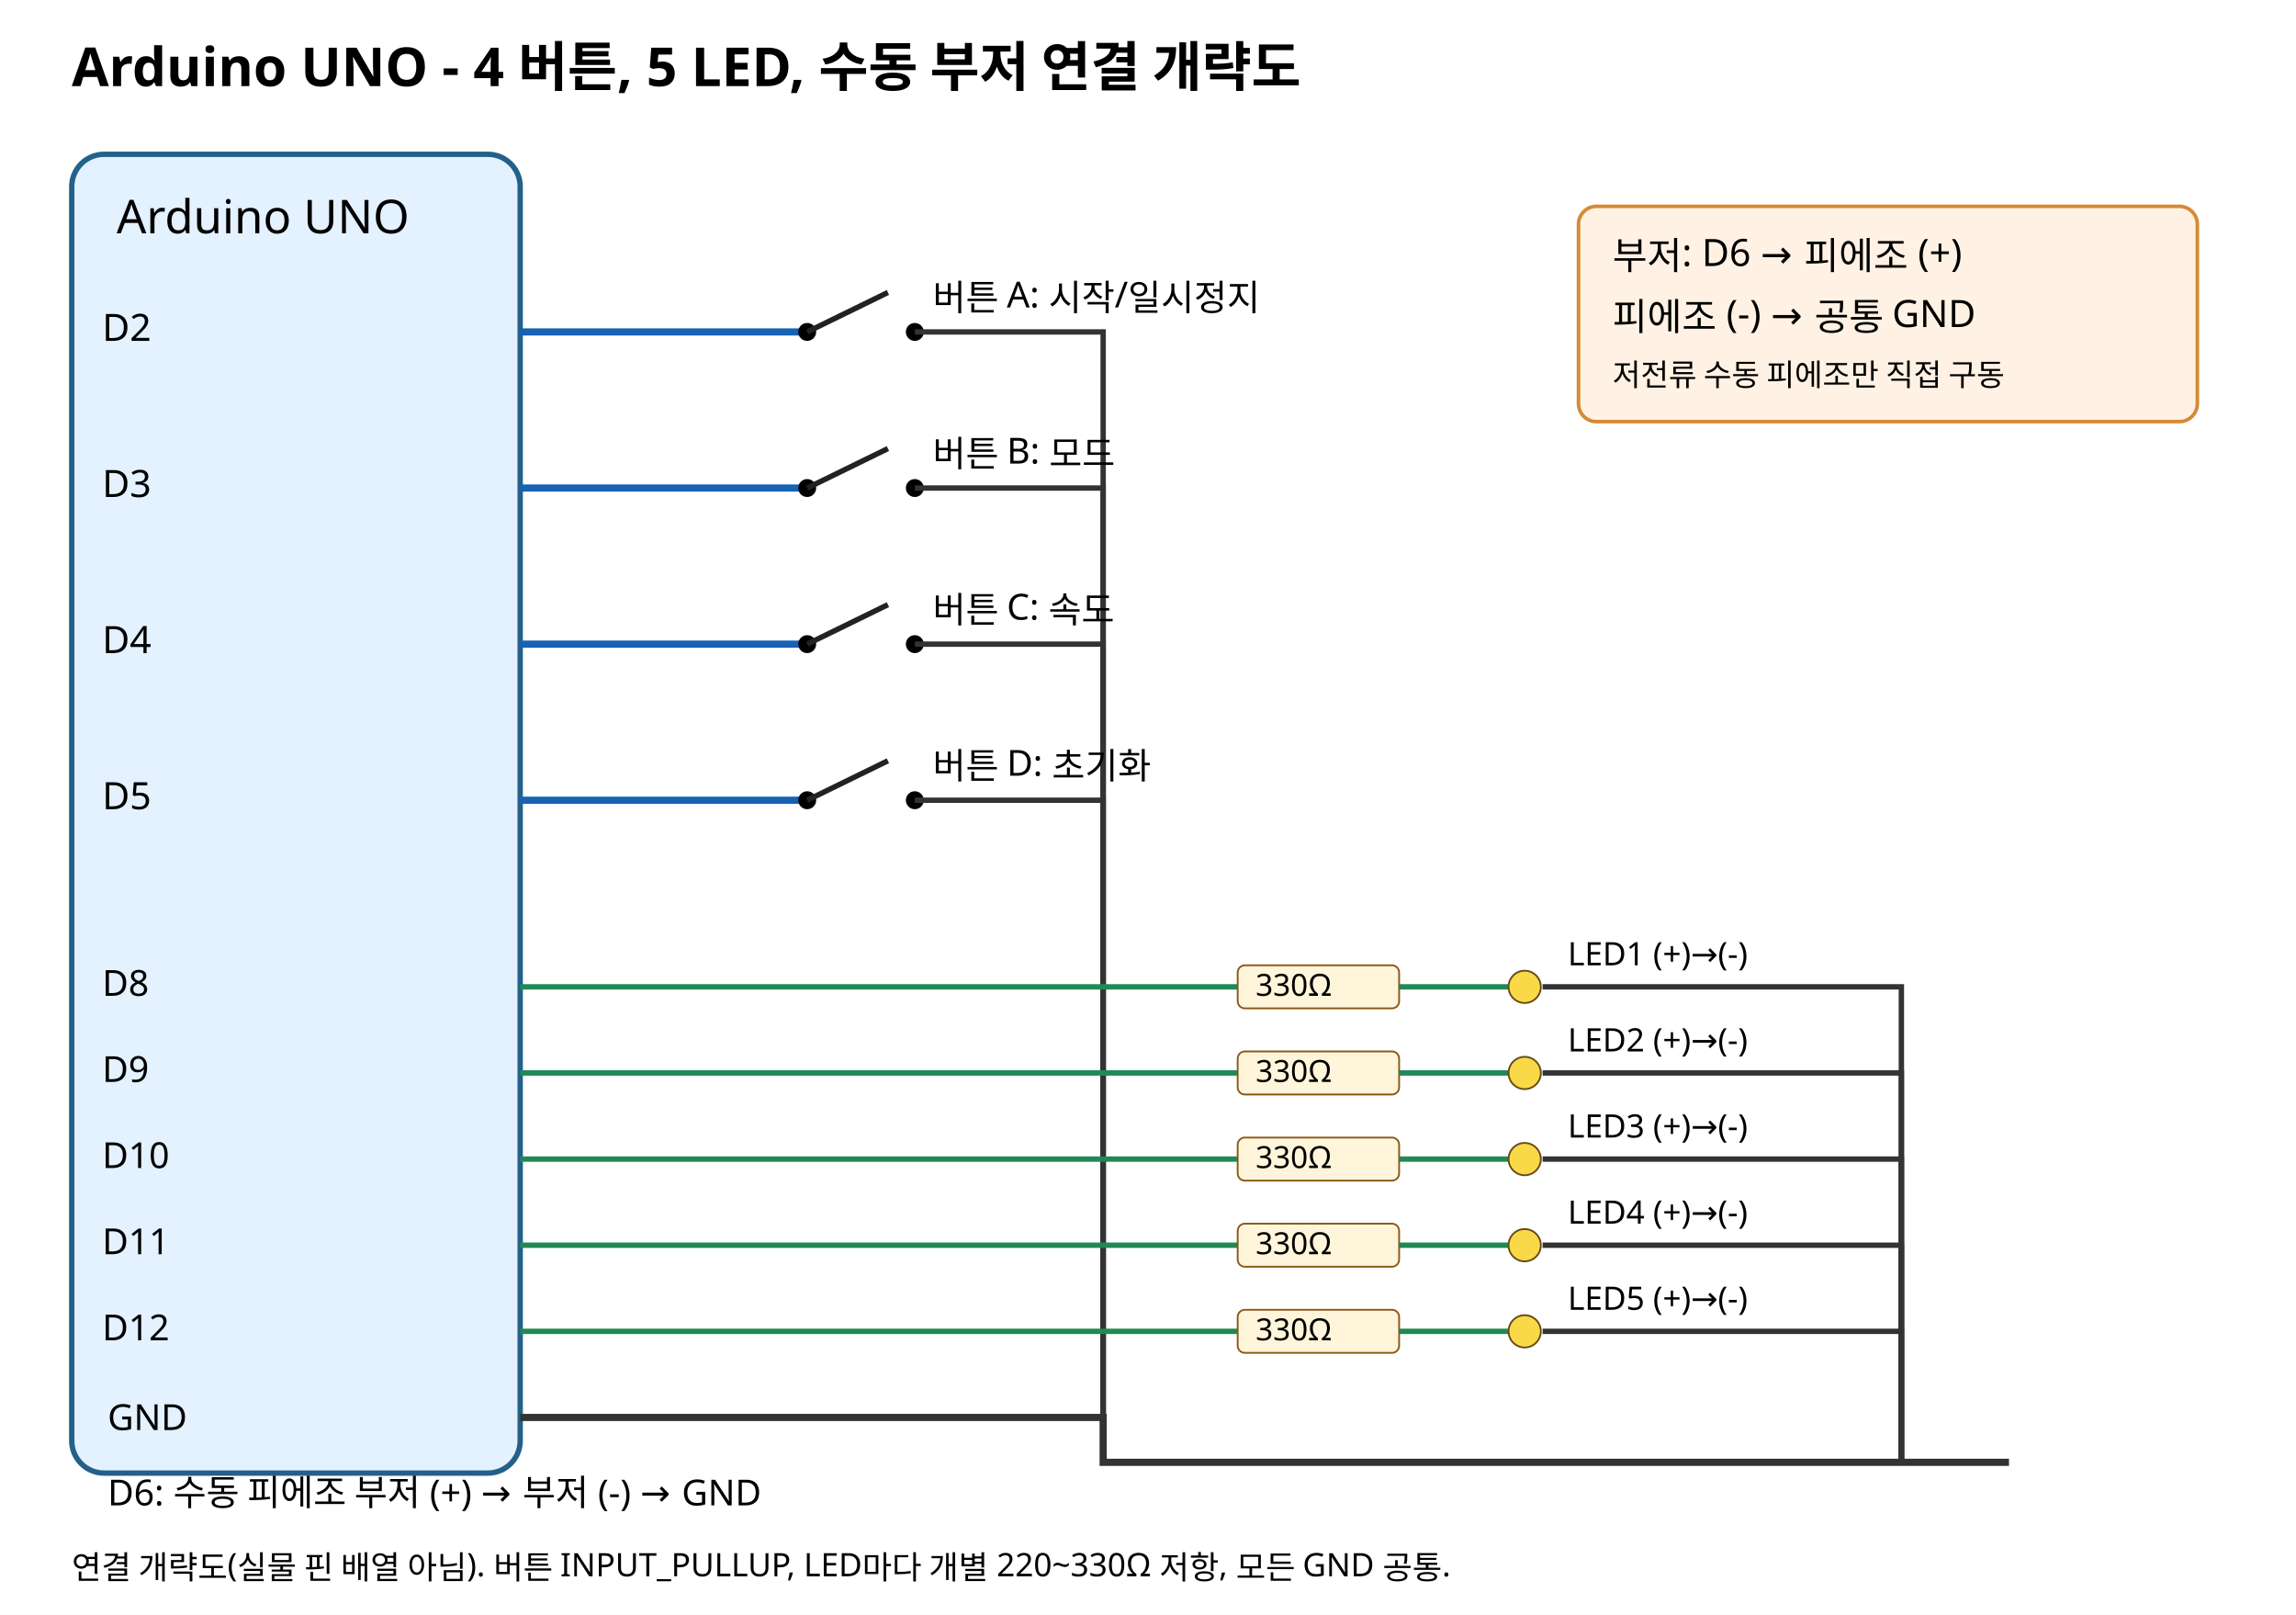
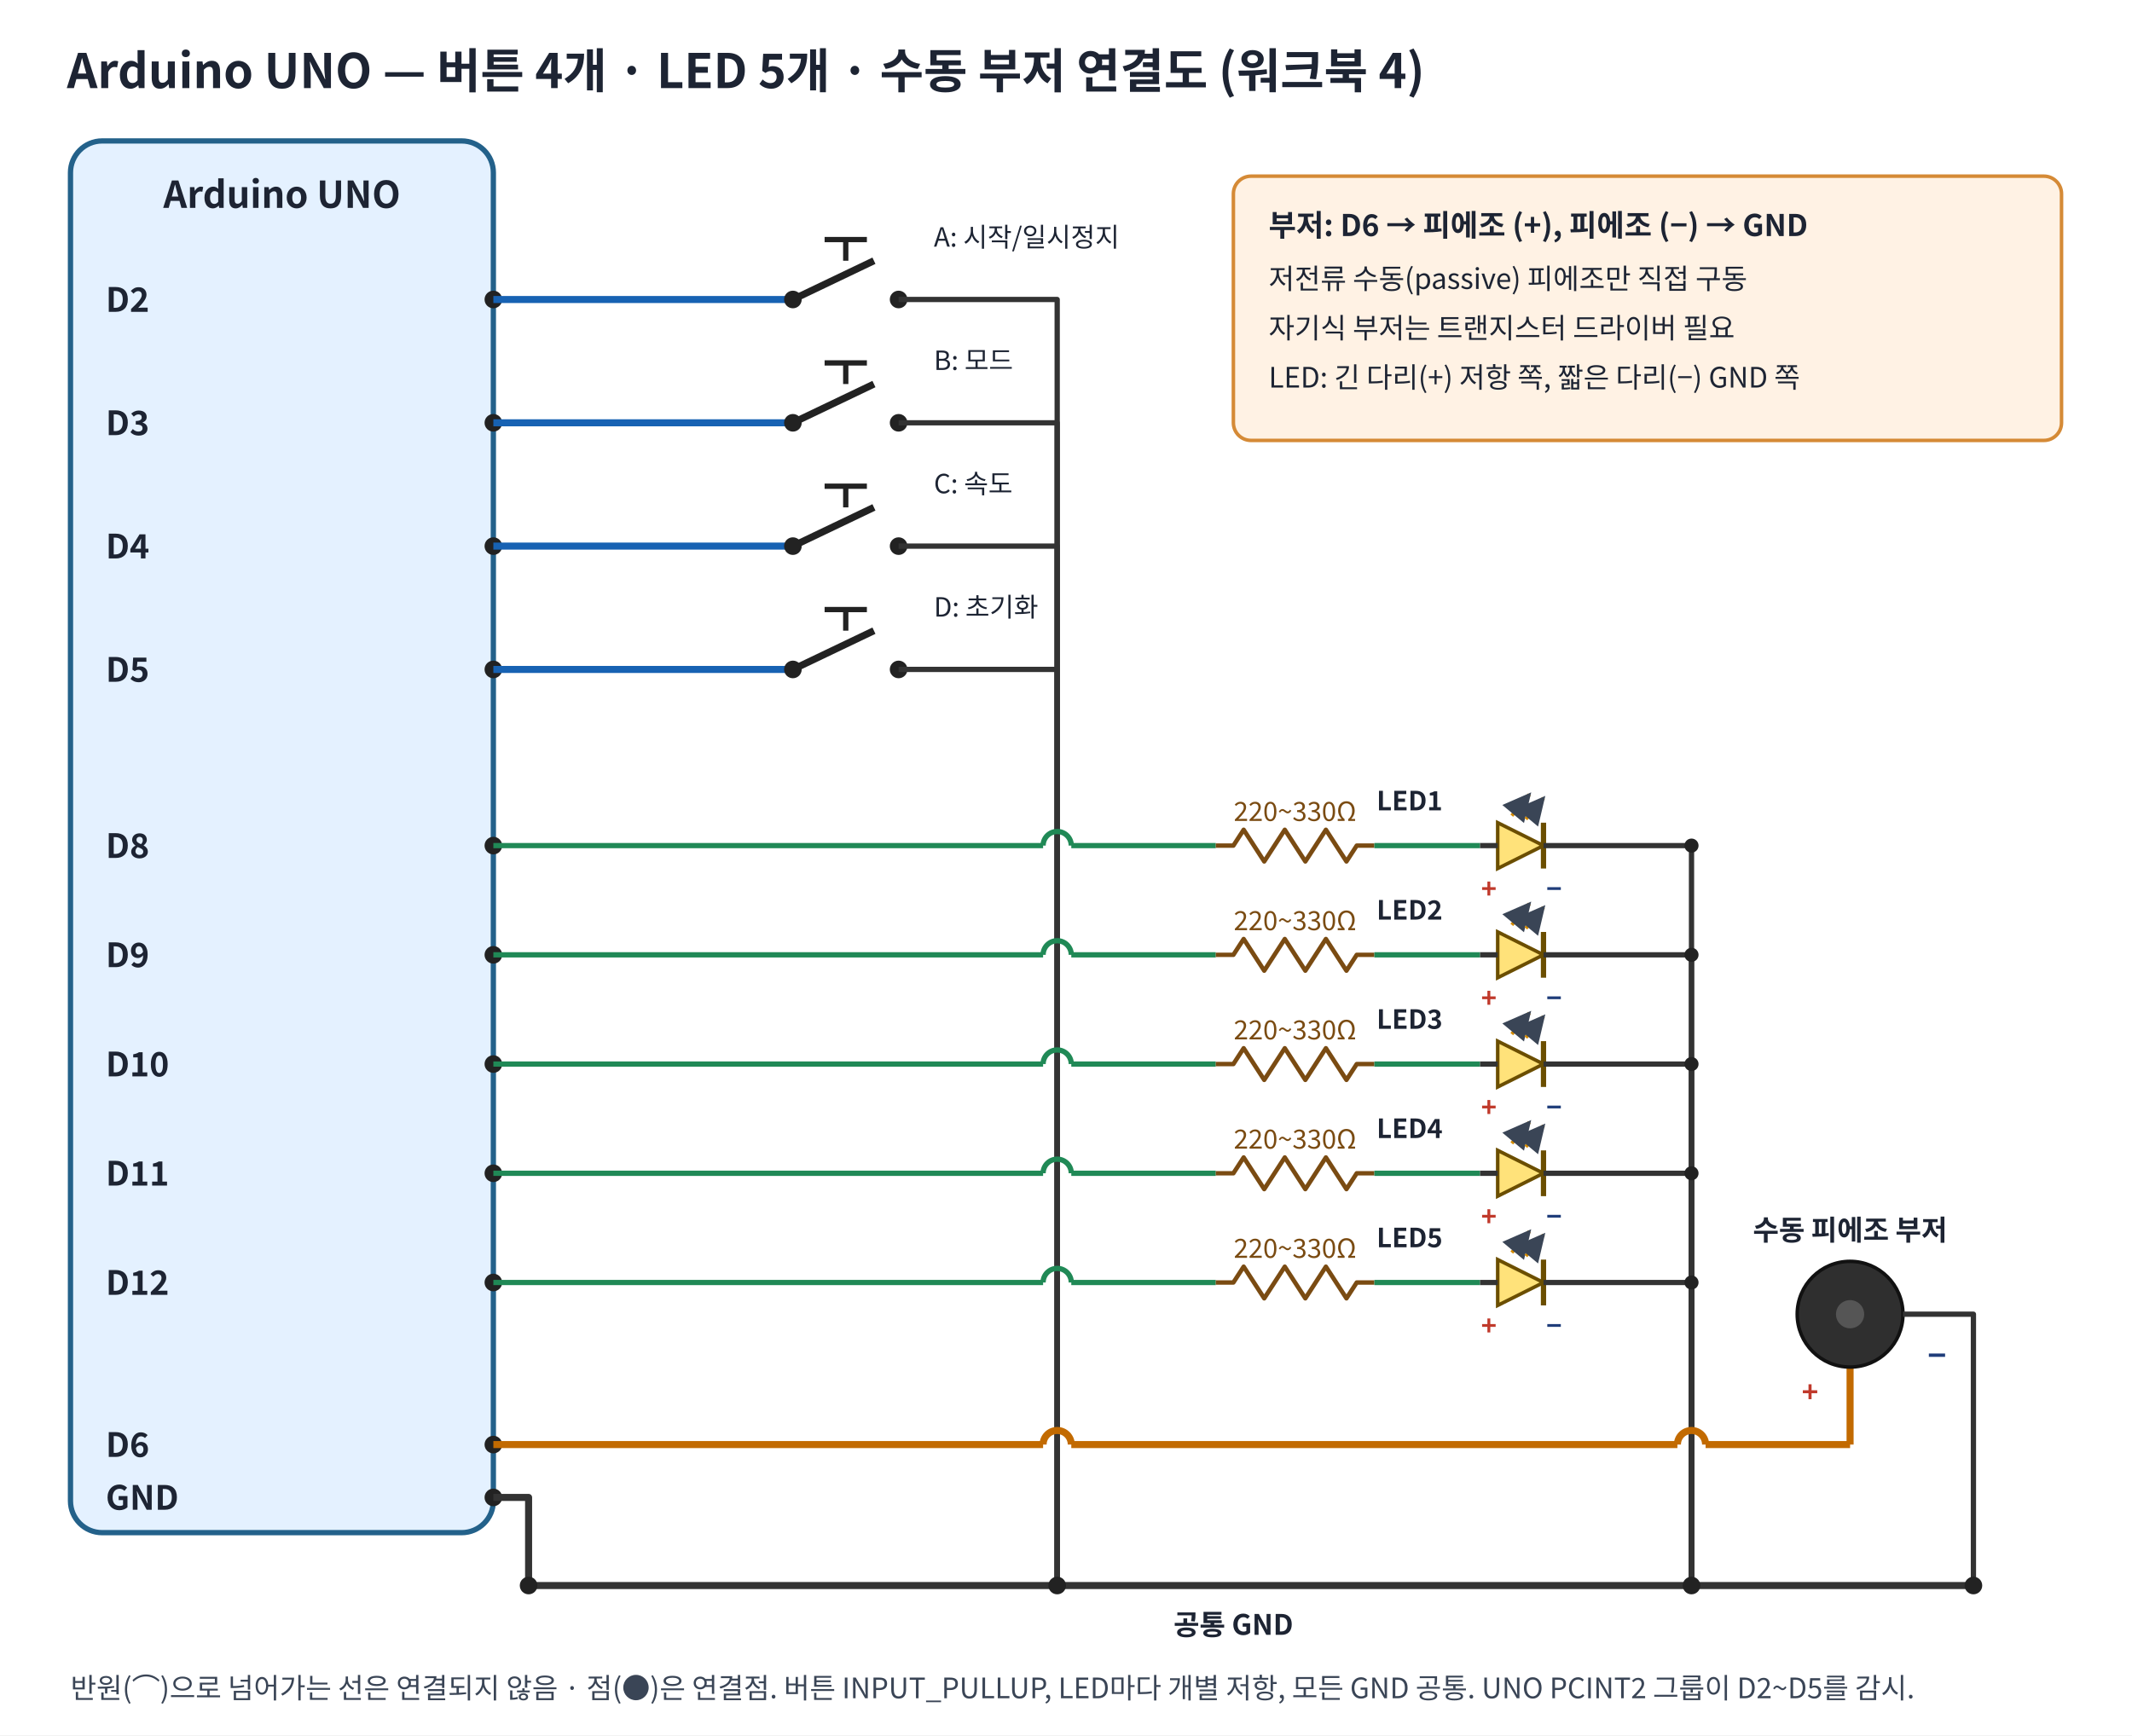
- <svg xmlns="http://www.w3.org/2000/svg" width="1280" height="900" viewBox="0 0 1280 900">
-   <rect width="1280" height="900" fill="white" />
-   <g font-family="sans-serif">
-     <text x="40" y="48" font-size="30" font-weight="bold">Arduino UNO - 4 버튼, 5 LED, 수동 부저 연결 개략도</text>
-     <rect x="40" y="86" width="250" height="735" rx="18" fill="#e4f1ff" stroke="#23618a" stroke-width="3" />
-     <text x="65" y="130" font-size="26">Arduino UNO</text>
-     <text x="57" y="190" font-size="21">D2</text>
-     <path d="M290 185 H450" stroke="#1762b3" stroke-width="4" />
-     <circle cx="450" cy="185" r="5" />
-     <path d="M450 185 l45 -22" stroke="#222" stroke-width="3" />
-     <circle cx="510" cy="185" r="5" />
-     <path d="M510 185 H615 V815" stroke="#333" stroke-width="3" fill="none" />
-     <text x="520" y="173" font-size="20">버튼 A: 시작/일시정지</text>
-     <text x="57" y="277" font-size="21">D3</text>
-     <path d="M290 272 H450" stroke="#1762b3" stroke-width="4" />
-     <circle cx="450" cy="272" r="5" />
-     <path d="M450 272 l45 -22" stroke="#222" stroke-width="3" />
-     <circle cx="510" cy="272" r="5" />
-     <path d="M510 272 H615 V815" stroke="#333" stroke-width="3" fill="none" />
-     <text x="520" y="260" font-size="20">버튼 B: 모드</text>
-     <text x="57" y="364" font-size="21">D4</text>
-     <path d="M290 359 H450" stroke="#1762b3" stroke-width="4" />
-     <circle cx="450" cy="359" r="5" />
-     <path d="M450 359 l45 -22" stroke="#222" stroke-width="3" />
-     <circle cx="510" cy="359" r="5" />
-     <path d="M510 359 H615 V815" stroke="#333" stroke-width="3" fill="none" />
-     <text x="520" y="347" font-size="20">버튼 C: 속도</text>
-     <text x="57" y="451" font-size="21">D5</text>
-     <path d="M290 446 H450" stroke="#1762b3" stroke-width="4" />
-     <circle cx="450" cy="446" r="5" />
-     <path d="M450 446 l45 -22" stroke="#222" stroke-width="3" />
-     <circle cx="510" cy="446" r="5" />
-     <path d="M510 446 H615 V815" stroke="#333" stroke-width="3" fill="none" />
-     <text x="520" y="434" font-size="20">버튼 D: 초기화</text>
-     <text x="57" y="555" font-size="20">D8</text>
-     <path d="M290 550 H690" stroke="#208956" stroke-width="3" />
-     <rect x="690" y="538" width="90" height="24" rx="4" fill="#fff5da" stroke="#8a5818" />
-     <text x="700" y="555" font-size="17">330Ω</text>
-     <path d="M780 550 H850" stroke="#208956" stroke-width="3" />
-     <circle cx="850" cy="550" r="9" fill="#f9d947" stroke="#654c18" />
-     <path d="M860 550 H1060 V815" stroke="#333" stroke-width="3" fill="none" />
-     <text x="874" y="538" font-size="18">LED1 (+)→(-)</text>
-     <text x="57" y="603" font-size="20">D9</text>
-     <path d="M290 598 H690" stroke="#208956" stroke-width="3" />
-     <rect x="690" y="586" width="90" height="24" rx="4" fill="#fff5da" stroke="#8a5818" />
-     <text x="700" y="603" font-size="17">330Ω</text>
-     <path d="M780 598 H850" stroke="#208956" stroke-width="3" />
-     <circle cx="850" cy="598" r="9" fill="#f9d947" stroke="#654c18" />
-     <path d="M860 598 H1060 V815" stroke="#333" stroke-width="3" fill="none" />
-     <text x="874" y="586" font-size="18">LED2 (+)→(-)</text>
-     <text x="57" y="651" font-size="20">D10</text>
-     <path d="M290 646 H690" stroke="#208956" stroke-width="3" />
-     <rect x="690" y="634" width="90" height="24" rx="4" fill="#fff5da" stroke="#8a5818" />
-     <text x="700" y="651" font-size="17">330Ω</text>
-     <path d="M780 646 H850" stroke="#208956" stroke-width="3" />
-     <circle cx="850" cy="646" r="9" fill="#f9d947" stroke="#654c18" />
-     <path d="M860 646 H1060 V815" stroke="#333" stroke-width="3" fill="none" />
-     <text x="874" y="634" font-size="18">LED3 (+)→(-)</text>
-     <text x="57" y="699" font-size="20">D11</text>
-     <path d="M290 694 H690" stroke="#208956" stroke-width="3" />
-     <rect x="690" y="682" width="90" height="24" rx="4" fill="#fff5da" stroke="#8a5818" />
-     <text x="700" y="699" font-size="17">330Ω</text>
-     <path d="M780 694 H850" stroke="#208956" stroke-width="3" />
-     <circle cx="850" cy="694" r="9" fill="#f9d947" stroke="#654c18" />
-     <path d="M860 694 H1060 V815" stroke="#333" stroke-width="3" fill="none" />
-     <text x="874" y="682" font-size="18">LED4 (+)→(-)</text>
-     <text x="57" y="747" font-size="20">D12</text>
-     <path d="M290 742 H690" stroke="#208956" stroke-width="3" />
-     <rect x="690" y="730" width="90" height="24" rx="4" fill="#fff5da" stroke="#8a5818" />
-     <text x="700" y="747" font-size="17">330Ω</text>
-     <path d="M780 742 H850" stroke="#208956" stroke-width="3" />
-     <circle cx="850" cy="742" r="9" fill="#f9d947" stroke="#654c18" />
-     <path d="M860 742 H1060 V815" stroke="#333" stroke-width="3" fill="none" />
-     <text x="874" y="730" font-size="18">LED5 (+)→(-)</text>
-     <text x="60" y="797" font-size="20">GND</text>
-     <path d="M290 790 H615 V815 H1120" stroke="#333" stroke-width="4" fill="none" />
-     <text x="60" y="839" font-size="20">D6: 수동 피에조 부저 (+) → 부저 (-) → GND</text>
-     <rect x="880" y="115" width="345" height="120" rx="10" fill="#fff2e4" stroke="#d58a36" stroke-width="2" />
-     <text x="899" y="150" font-size="21">부저: D6 → 피에조 (+)</text>
-     <text x="899" y="184" font-size="21">피에조 (-) → 공통 GND</text>
-     <text x="899" y="215" font-size="17">저전류 수동 피에조만 직접 구동</text>
-     <text x="40" y="880" font-size="18">연결 개략도(실물 핀 배열 아님). 버튼 INPUT_PULLUP, LED마다 개별 220~330Ω 저항, 모든 GND 공통.</text>
+ <svg xmlns="http://www.w3.org/2000/svg" width="1210" height="985" viewBox="0 0 1210 985">
+   <defs>
+     <marker id="arr" viewBox="0 0 10 10" refX="9" refY="5" markerWidth="8" markerHeight="8" orient="auto-start-reverse">
+       <path d="M0 0 L10 5 L0 10 z" fill="#3a4556" />
+     </marker>
+   </defs>
+   <rect width="1210" height="985" fill="#ffffff" />
+   <g font-family="'Noto Sans CJK KR','Malgun Gothic','Apple SD Gothic Neo',sans-serif" fill="#1d2433">
+     <text x="38" y="50" font-size="27" font-weight="bold" fill="#1d2433" text-anchor="start">Arduino UNO — 버튼 4개 · LED 5개 · 수동 부저 연결도 (워크북 4)</text>
+     <rect x="40" y="80" width="240" height="790" rx="18" fill="#e4f1ff" stroke="#23618a" stroke-width="3" />
+     <text x="160" y="118" font-size="21" font-weight="bold" fill="#1d2433" text-anchor="middle">Arduino UNO</text>
+     <text x="60" y="177" font-size="19" font-weight="bold" fill="#1d2433" text-anchor="start">D2</text>
+     <circle cx="280" cy="170" r="5" fill="#222" />
+     <path d="M280 170 L450 170" stroke="#1762b3" stroke-width="4" fill="none" stroke-linejoin="round" />
+     <circle cx="450" cy="170" r="5" fill="#222" />
+     <circle cx="510" cy="170" r="5" fill="#222" />
+     <path d="M450 170 L496 148" stroke="#222" stroke-width="4" fill="none" stroke-linejoin="round" />
+     <path d="M468 136 L492 136" stroke="#222" stroke-width="3" fill="none" stroke-linejoin="round" />
+     <path d="M480 136 L480 148" stroke="#222" stroke-width="3" fill="none" stroke-linejoin="round" />
+     <path d="M510 170 L600 170 L600 900" stroke="#333" stroke-width="3" fill="none" stroke-linejoin="round" />
+     <text x="530" y="140" font-size="15" font-weight="normal" fill="#1d2433" text-anchor="start">A: 시작/일시정지</text>
+     <text x="60" y="247" font-size="19" font-weight="bold" fill="#1d2433" text-anchor="start">D3</text>
+     <circle cx="280" cy="240" r="5" fill="#222" />
+     <path d="M280 240 L450 240" stroke="#1762b3" stroke-width="4" fill="none" stroke-linejoin="round" />
+     <circle cx="450" cy="240" r="5" fill="#222" />
+     <circle cx="510" cy="240" r="5" fill="#222" />
+     <path d="M450 240 L496 218" stroke="#222" stroke-width="4" fill="none" stroke-linejoin="round" />
+     <path d="M468 206 L492 206" stroke="#222" stroke-width="3" fill="none" stroke-linejoin="round" />
+     <path d="M480 206 L480 218" stroke="#222" stroke-width="3" fill="none" stroke-linejoin="round" />
+     <path d="M510 240 L600 240 L600 900" stroke="#333" stroke-width="3" fill="none" stroke-linejoin="round" />
+     <text x="530" y="210" font-size="15" font-weight="normal" fill="#1d2433" text-anchor="start">B: 모드</text>
+     <text x="60" y="317" font-size="19" font-weight="bold" fill="#1d2433" text-anchor="start">D4</text>
+     <circle cx="280" cy="310" r="5" fill="#222" />
+     <path d="M280 310 L450 310" stroke="#1762b3" stroke-width="4" fill="none" stroke-linejoin="round" />
+     <circle cx="450" cy="310" r="5" fill="#222" />
+     <circle cx="510" cy="310" r="5" fill="#222" />
+     <path d="M450 310 L496 288" stroke="#222" stroke-width="4" fill="none" stroke-linejoin="round" />
+     <path d="M468 276 L492 276" stroke="#222" stroke-width="3" fill="none" stroke-linejoin="round" />
+     <path d="M480 276 L480 288" stroke="#222" stroke-width="3" fill="none" stroke-linejoin="round" />
+     <path d="M510 310 L600 310 L600 900" stroke="#333" stroke-width="3" fill="none" stroke-linejoin="round" />
+     <text x="530" y="280" font-size="15" font-weight="normal" fill="#1d2433" text-anchor="start">C: 속도</text>
+     <text x="60" y="387" font-size="19" font-weight="bold" fill="#1d2433" text-anchor="start">D5</text>
+     <circle cx="280" cy="380" r="5" fill="#222" />
+     <path d="M280 380 L450 380" stroke="#1762b3" stroke-width="4" fill="none" stroke-linejoin="round" />
+     <circle cx="450" cy="380" r="5" fill="#222" />
+     <circle cx="510" cy="380" r="5" fill="#222" />
+     <path d="M450 380 L496 358" stroke="#222" stroke-width="4" fill="none" stroke-linejoin="round" />
+     <path d="M468 346 L492 346" stroke="#222" stroke-width="3" fill="none" stroke-linejoin="round" />
+     <path d="M480 346 L480 358" stroke="#222" stroke-width="3" fill="none" stroke-linejoin="round" />
+     <path d="M510 380 L600 380 L600 900" stroke="#333" stroke-width="3" fill="none" stroke-linejoin="round" />
+     <text x="530" y="350" font-size="15" font-weight="normal" fill="#1d2433" text-anchor="start">D: 초기화</text>
+     <text x="60" y="487" font-size="19" font-weight="bold" fill="#1d2433" text-anchor="start">D8</text>
+     <circle cx="280" cy="480" r="5" fill="#222" />
+     <path d="M280 480 L592 480" stroke="#208956" stroke-width="3" fill="none" stroke-linejoin="round" />
+     <path d="M592 480 A8 8 0 0 1 608 480" stroke="#208956" stroke-width="3" fill="none" />
+     <path d="M608 480 L690 480" stroke="#208956" stroke-width="3" fill="none" stroke-linejoin="round" />
+     <path d="M690 480 L700 480 L705.833 471 L717.5 489 L729.167 471 L740.833 489 L752.5 471 L764.167 489 L770 480 L780 480" stroke="#7a4b12" stroke-width="2.5" fill="none" stroke-linejoin="round" />
+     <text x="735.0" y="466" font-size="15" font-weight="normal" fill="#7a4b12" text-anchor="middle">220~330Ω</text>
+     <path d="M780 480 L840 480" stroke="#208956" stroke-width="3" fill="none" stroke-linejoin="round" />
+     <path d="M850 467 L850 493 L876 480 z" fill="#ffe27a" stroke="#6b4e00" stroke-width="2" />
+     <path d="M876 467 L876 493" stroke="#6b4e00" stroke-width="3" fill="none" stroke-linejoin="round" />
+     <path d="M840 480 L850 480" stroke="#333" stroke-width="3" fill="none" stroke-linejoin="round" />
+     <path d="M858 463 L868 451" stroke="#d48a00" stroke-width="2" fill="none" stroke-linejoin="round" marker-end="url(#arr)" />
+     <path d="M866 465 L876 453" stroke="#d48a00" stroke-width="2" fill="none" stroke-linejoin="round" marker-end="url(#arr)" />
+     <text x="845" y="510" font-size="15" font-weight="bold" fill="#c0392b" text-anchor="middle">+</text>
+     <text x="882" y="510" font-size="15" font-weight="bold" fill="#1f3d7a" text-anchor="middle">−</text>
+     <text x="800" y="460" font-size="15" font-weight="bold" fill="#1d2433" text-anchor="middle">LED1</text>
+     <path d="M876 480 L960 480 L960 900" stroke="#333" stroke-width="3" fill="none" stroke-linejoin="round" />
+     <circle cx="960" cy="480" r="4" fill="#222" />
+     <text x="60" y="549" font-size="19" font-weight="bold" fill="#1d2433" text-anchor="start">D9</text>
+     <circle cx="280" cy="542" r="5" fill="#222" />
+     <path d="M280 542 L592 542" stroke="#208956" stroke-width="3" fill="none" stroke-linejoin="round" />
+     <path d="M592 542 A8 8 0 0 1 608 542" stroke="#208956" stroke-width="3" fill="none" />
+     <path d="M608 542 L690 542" stroke="#208956" stroke-width="3" fill="none" stroke-linejoin="round" />
+     <path d="M690 542 L700 542 L705.833 533 L717.5 551 L729.167 533 L740.833 551 L752.5 533 L764.167 551 L770 542 L780 542" stroke="#7a4b12" stroke-width="2.5" fill="none" stroke-linejoin="round" />
+     <text x="735.0" y="528" font-size="15" font-weight="normal" fill="#7a4b12" text-anchor="middle">220~330Ω</text>
+     <path d="M780 542 L840 542" stroke="#208956" stroke-width="3" fill="none" stroke-linejoin="round" />
+     <path d="M850 529 L850 555 L876 542 z" fill="#ffe27a" stroke="#6b4e00" stroke-width="2" />
+     <path d="M876 529 L876 555" stroke="#6b4e00" stroke-width="3" fill="none" stroke-linejoin="round" />
+     <path d="M840 542 L850 542" stroke="#333" stroke-width="3" fill="none" stroke-linejoin="round" />
+     <path d="M858 525 L868 513" stroke="#d48a00" stroke-width="2" fill="none" stroke-linejoin="round" marker-end="url(#arr)" />
+     <path d="M866 527 L876 515" stroke="#d48a00" stroke-width="2" fill="none" stroke-linejoin="round" marker-end="url(#arr)" />
+     <text x="845" y="572" font-size="15" font-weight="bold" fill="#c0392b" text-anchor="middle">+</text>
+     <text x="882" y="572" font-size="15" font-weight="bold" fill="#1f3d7a" text-anchor="middle">−</text>
+     <text x="800" y="522" font-size="15" font-weight="bold" fill="#1d2433" text-anchor="middle">LED2</text>
+     <path d="M876 542 L960 542 L960 900" stroke="#333" stroke-width="3" fill="none" stroke-linejoin="round" />
+     <circle cx="960" cy="542" r="4" fill="#222" />
+     <text x="60" y="611" font-size="19" font-weight="bold" fill="#1d2433" text-anchor="start">D10</text>
+     <circle cx="280" cy="604" r="5" fill="#222" />
+     <path d="M280 604 L592 604" stroke="#208956" stroke-width="3" fill="none" stroke-linejoin="round" />
+     <path d="M592 604 A8 8 0 0 1 608 604" stroke="#208956" stroke-width="3" fill="none" />
+     <path d="M608 604 L690 604" stroke="#208956" stroke-width="3" fill="none" stroke-linejoin="round" />
+     <path d="M690 604 L700 604 L705.833 595 L717.5 613 L729.167 595 L740.833 613 L752.5 595 L764.167 613 L770 604 L780 604" stroke="#7a4b12" stroke-width="2.5" fill="none" stroke-linejoin="round" />
+     <text x="735.0" y="590" font-size="15" font-weight="normal" fill="#7a4b12" text-anchor="middle">220~330Ω</text>
+     <path d="M780 604 L840 604" stroke="#208956" stroke-width="3" fill="none" stroke-linejoin="round" />
+     <path d="M850 591 L850 617 L876 604 z" fill="#ffe27a" stroke="#6b4e00" stroke-width="2" />
+     <path d="M876 591 L876 617" stroke="#6b4e00" stroke-width="3" fill="none" stroke-linejoin="round" />
+     <path d="M840 604 L850 604" stroke="#333" stroke-width="3" fill="none" stroke-linejoin="round" />
+     <path d="M858 587 L868 575" stroke="#d48a00" stroke-width="2" fill="none" stroke-linejoin="round" marker-end="url(#arr)" />
+     <path d="M866 589 L876 577" stroke="#d48a00" stroke-width="2" fill="none" stroke-linejoin="round" marker-end="url(#arr)" />
+     <text x="845" y="634" font-size="15" font-weight="bold" fill="#c0392b" text-anchor="middle">+</text>
+     <text x="882" y="634" font-size="15" font-weight="bold" fill="#1f3d7a" text-anchor="middle">−</text>
+     <text x="800" y="584" font-size="15" font-weight="bold" fill="#1d2433" text-anchor="middle">LED3</text>
+     <path d="M876 604 L960 604 L960 900" stroke="#333" stroke-width="3" fill="none" stroke-linejoin="round" />
+     <circle cx="960" cy="604" r="4" fill="#222" />
+     <text x="60" y="673" font-size="19" font-weight="bold" fill="#1d2433" text-anchor="start">D11</text>
+     <circle cx="280" cy="666" r="5" fill="#222" />
+     <path d="M280 666 L592 666" stroke="#208956" stroke-width="3" fill="none" stroke-linejoin="round" />
+     <path d="M592 666 A8 8 0 0 1 608 666" stroke="#208956" stroke-width="3" fill="none" />
+     <path d="M608 666 L690 666" stroke="#208956" stroke-width="3" fill="none" stroke-linejoin="round" />
+     <path d="M690 666 L700 666 L705.833 657 L717.5 675 L729.167 657 L740.833 675 L752.5 657 L764.167 675 L770 666 L780 666" stroke="#7a4b12" stroke-width="2.5" fill="none" stroke-linejoin="round" />
+     <text x="735.0" y="652" font-size="15" font-weight="normal" fill="#7a4b12" text-anchor="middle">220~330Ω</text>
+     <path d="M780 666 L840 666" stroke="#208956" stroke-width="3" fill="none" stroke-linejoin="round" />
+     <path d="M850 653 L850 679 L876 666 z" fill="#ffe27a" stroke="#6b4e00" stroke-width="2" />
+     <path d="M876 653 L876 679" stroke="#6b4e00" stroke-width="3" fill="none" stroke-linejoin="round" />
+     <path d="M840 666 L850 666" stroke="#333" stroke-width="3" fill="none" stroke-linejoin="round" />
+     <path d="M858 649 L868 637" stroke="#d48a00" stroke-width="2" fill="none" stroke-linejoin="round" marker-end="url(#arr)" />
+     <path d="M866 651 L876 639" stroke="#d48a00" stroke-width="2" fill="none" stroke-linejoin="round" marker-end="url(#arr)" />
+     <text x="845" y="696" font-size="15" font-weight="bold" fill="#c0392b" text-anchor="middle">+</text>
+     <text x="882" y="696" font-size="15" font-weight="bold" fill="#1f3d7a" text-anchor="middle">−</text>
+     <text x="800" y="646" font-size="15" font-weight="bold" fill="#1d2433" text-anchor="middle">LED4</text>
+     <path d="M876 666 L960 666 L960 900" stroke="#333" stroke-width="3" fill="none" stroke-linejoin="round" />
+     <circle cx="960" cy="666" r="4" fill="#222" />
+     <text x="60" y="735" font-size="19" font-weight="bold" fill="#1d2433" text-anchor="start">D12</text>
+     <circle cx="280" cy="728" r="5" fill="#222" />
+     <path d="M280 728 L592 728" stroke="#208956" stroke-width="3" fill="none" stroke-linejoin="round" />
+     <path d="M592 728 A8 8 0 0 1 608 728" stroke="#208956" stroke-width="3" fill="none" />
+     <path d="M608 728 L690 728" stroke="#208956" stroke-width="3" fill="none" stroke-linejoin="round" />
+     <path d="M690 728 L700 728 L705.833 719 L717.5 737 L729.167 719 L740.833 737 L752.5 719 L764.167 737 L770 728 L780 728" stroke="#7a4b12" stroke-width="2.5" fill="none" stroke-linejoin="round" />
+     <text x="735.0" y="714" font-size="15" font-weight="normal" fill="#7a4b12" text-anchor="middle">220~330Ω</text>
+     <path d="M780 728 L840 728" stroke="#208956" stroke-width="3" fill="none" stroke-linejoin="round" />
+     <path d="M850 715 L850 741 L876 728 z" fill="#ffe27a" stroke="#6b4e00" stroke-width="2" />
+     <path d="M876 715 L876 741" stroke="#6b4e00" stroke-width="3" fill="none" stroke-linejoin="round" />
+     <path d="M840 728 L850 728" stroke="#333" stroke-width="3" fill="none" stroke-linejoin="round" />
+     <path d="M858 711 L868 699" stroke="#d48a00" stroke-width="2" fill="none" stroke-linejoin="round" marker-end="url(#arr)" />
+     <path d="M866 713 L876 701" stroke="#d48a00" stroke-width="2" fill="none" stroke-linejoin="round" marker-end="url(#arr)" />
+     <text x="845" y="758" font-size="15" font-weight="bold" fill="#c0392b" text-anchor="middle">+</text>
+     <text x="882" y="758" font-size="15" font-weight="bold" fill="#1f3d7a" text-anchor="middle">−</text>
+     <text x="800" y="708" font-size="15" font-weight="bold" fill="#1d2433" text-anchor="middle">LED5</text>
+     <path d="M876 728 L960 728 L960 900" stroke="#333" stroke-width="3" fill="none" stroke-linejoin="round" />
+     <circle cx="960" cy="728" r="4" fill="#222" />
+     <text x="60" y="827" font-size="19" font-weight="bold" fill="#1d2433" text-anchor="start">D6</text>
+     <circle cx="280" cy="820" r="5" fill="#222" />
+     <path d="M280 820 L592 820" stroke="#c26a00" stroke-width="4" fill="none" stroke-linejoin="round" />
+     <path d="M592 820 A8 8 0 0 1 608 820" stroke="#c26a00" stroke-width="4" fill="none" />
+     <path d="M608 820 L952 820" stroke="#c26a00" stroke-width="4" fill="none" stroke-linejoin="round" />
+     <path d="M952 820 A8 8 0 0 1 968 820" stroke="#c26a00" stroke-width="4" fill="none" />
+     <path d="M968 820 L1050 820" stroke="#c26a00" stroke-width="4" fill="none" stroke-linejoin="round" />
+     <path d="M1050 820 L1050 776" stroke="#c26a00" stroke-width="4" fill="none" stroke-linejoin="round" />
+     <circle cx="1050" cy="746" r="30" fill="#2f2f2f" stroke="#111" stroke-width="2" />
+     <circle cx="1050" cy="746" r="8" fill="#555" />
+     <text x="1050" y="704" font-size="16" font-weight="bold" fill="#1d2433" text-anchor="middle">수동 피에조 부저</text>
+     <text x="1032" y="796" font-size="16" font-weight="bold" fill="#c0392b" text-anchor="end">+</text>
+     <text x="1094" y="776" font-size="18" font-weight="bold" fill="#1f3d7a" text-anchor="start">−</text>
+     <path d="M1080 746 L1120 746 L1120 900" stroke="#333" stroke-width="3" fill="none" stroke-linejoin="round" />
+     <text x="60" y="857" font-size="19" font-weight="bold" fill="#1d2433" text-anchor="start">GND</text>
+     <circle cx="280" cy="850" r="5" fill="#222" />
+     <path d="M280 850 L300 850 L300 900 L1120 900" stroke="#333" stroke-width="4" fill="none" stroke-linejoin="round" />
+     <circle cx="300" cy="900" r="5" fill="#222" />
+     <circle cx="600" cy="900" r="5" fill="#222" />
+     <circle cx="960" cy="900" r="5" fill="#222" />
+     <circle cx="1120" cy="900" r="5" fill="#222" />
+     <text x="700" y="928" font-size="16" font-weight="bold" fill="#1d2433" text-anchor="middle">공통 GND</text>
+     <rect x="700" y="100" width="470" height="150" rx="10" fill="#fff2e4" stroke="#d58a36" stroke-width="2" />
+     <text x="720" y="134" font-size="17" font-weight="bold" fill="#1d2433" text-anchor="start">부저: D6 → 피에조 (+), 피에조 (−) → GND</text>
+     <text x="720" y="164" font-size="16" font-weight="normal" fill="#1d2433" text-anchor="start">저전류 수동(passive) 피에조만 직접 구동</text>
+     <text x="720" y="192" font-size="16" font-weight="normal" fill="#1d2433" text-anchor="start">자기식 부저는 트랜지스터 드라이버 필요</text>
+     <text x="720" y="220" font-size="16" font-weight="normal" fill="#1d2433" text-anchor="start">LED: 긴 다리(+) 저항 쪽, 짧은 다리(−) GND 쪽</text>
+     <text x="40" y="964" font-size="16" font-weight="normal" fill="#3a4556" text-anchor="start">반원(⌒)으로 넘어가는 선은 연결되지 않음 · 점(●)은 연결점. 버튼 INPUT_PULLUP, LED마다 개별 저항, 모든 GND 공통. UNO PCINT2 그룹이 D2~D5를 감시.</text>
  </g>
</svg>
